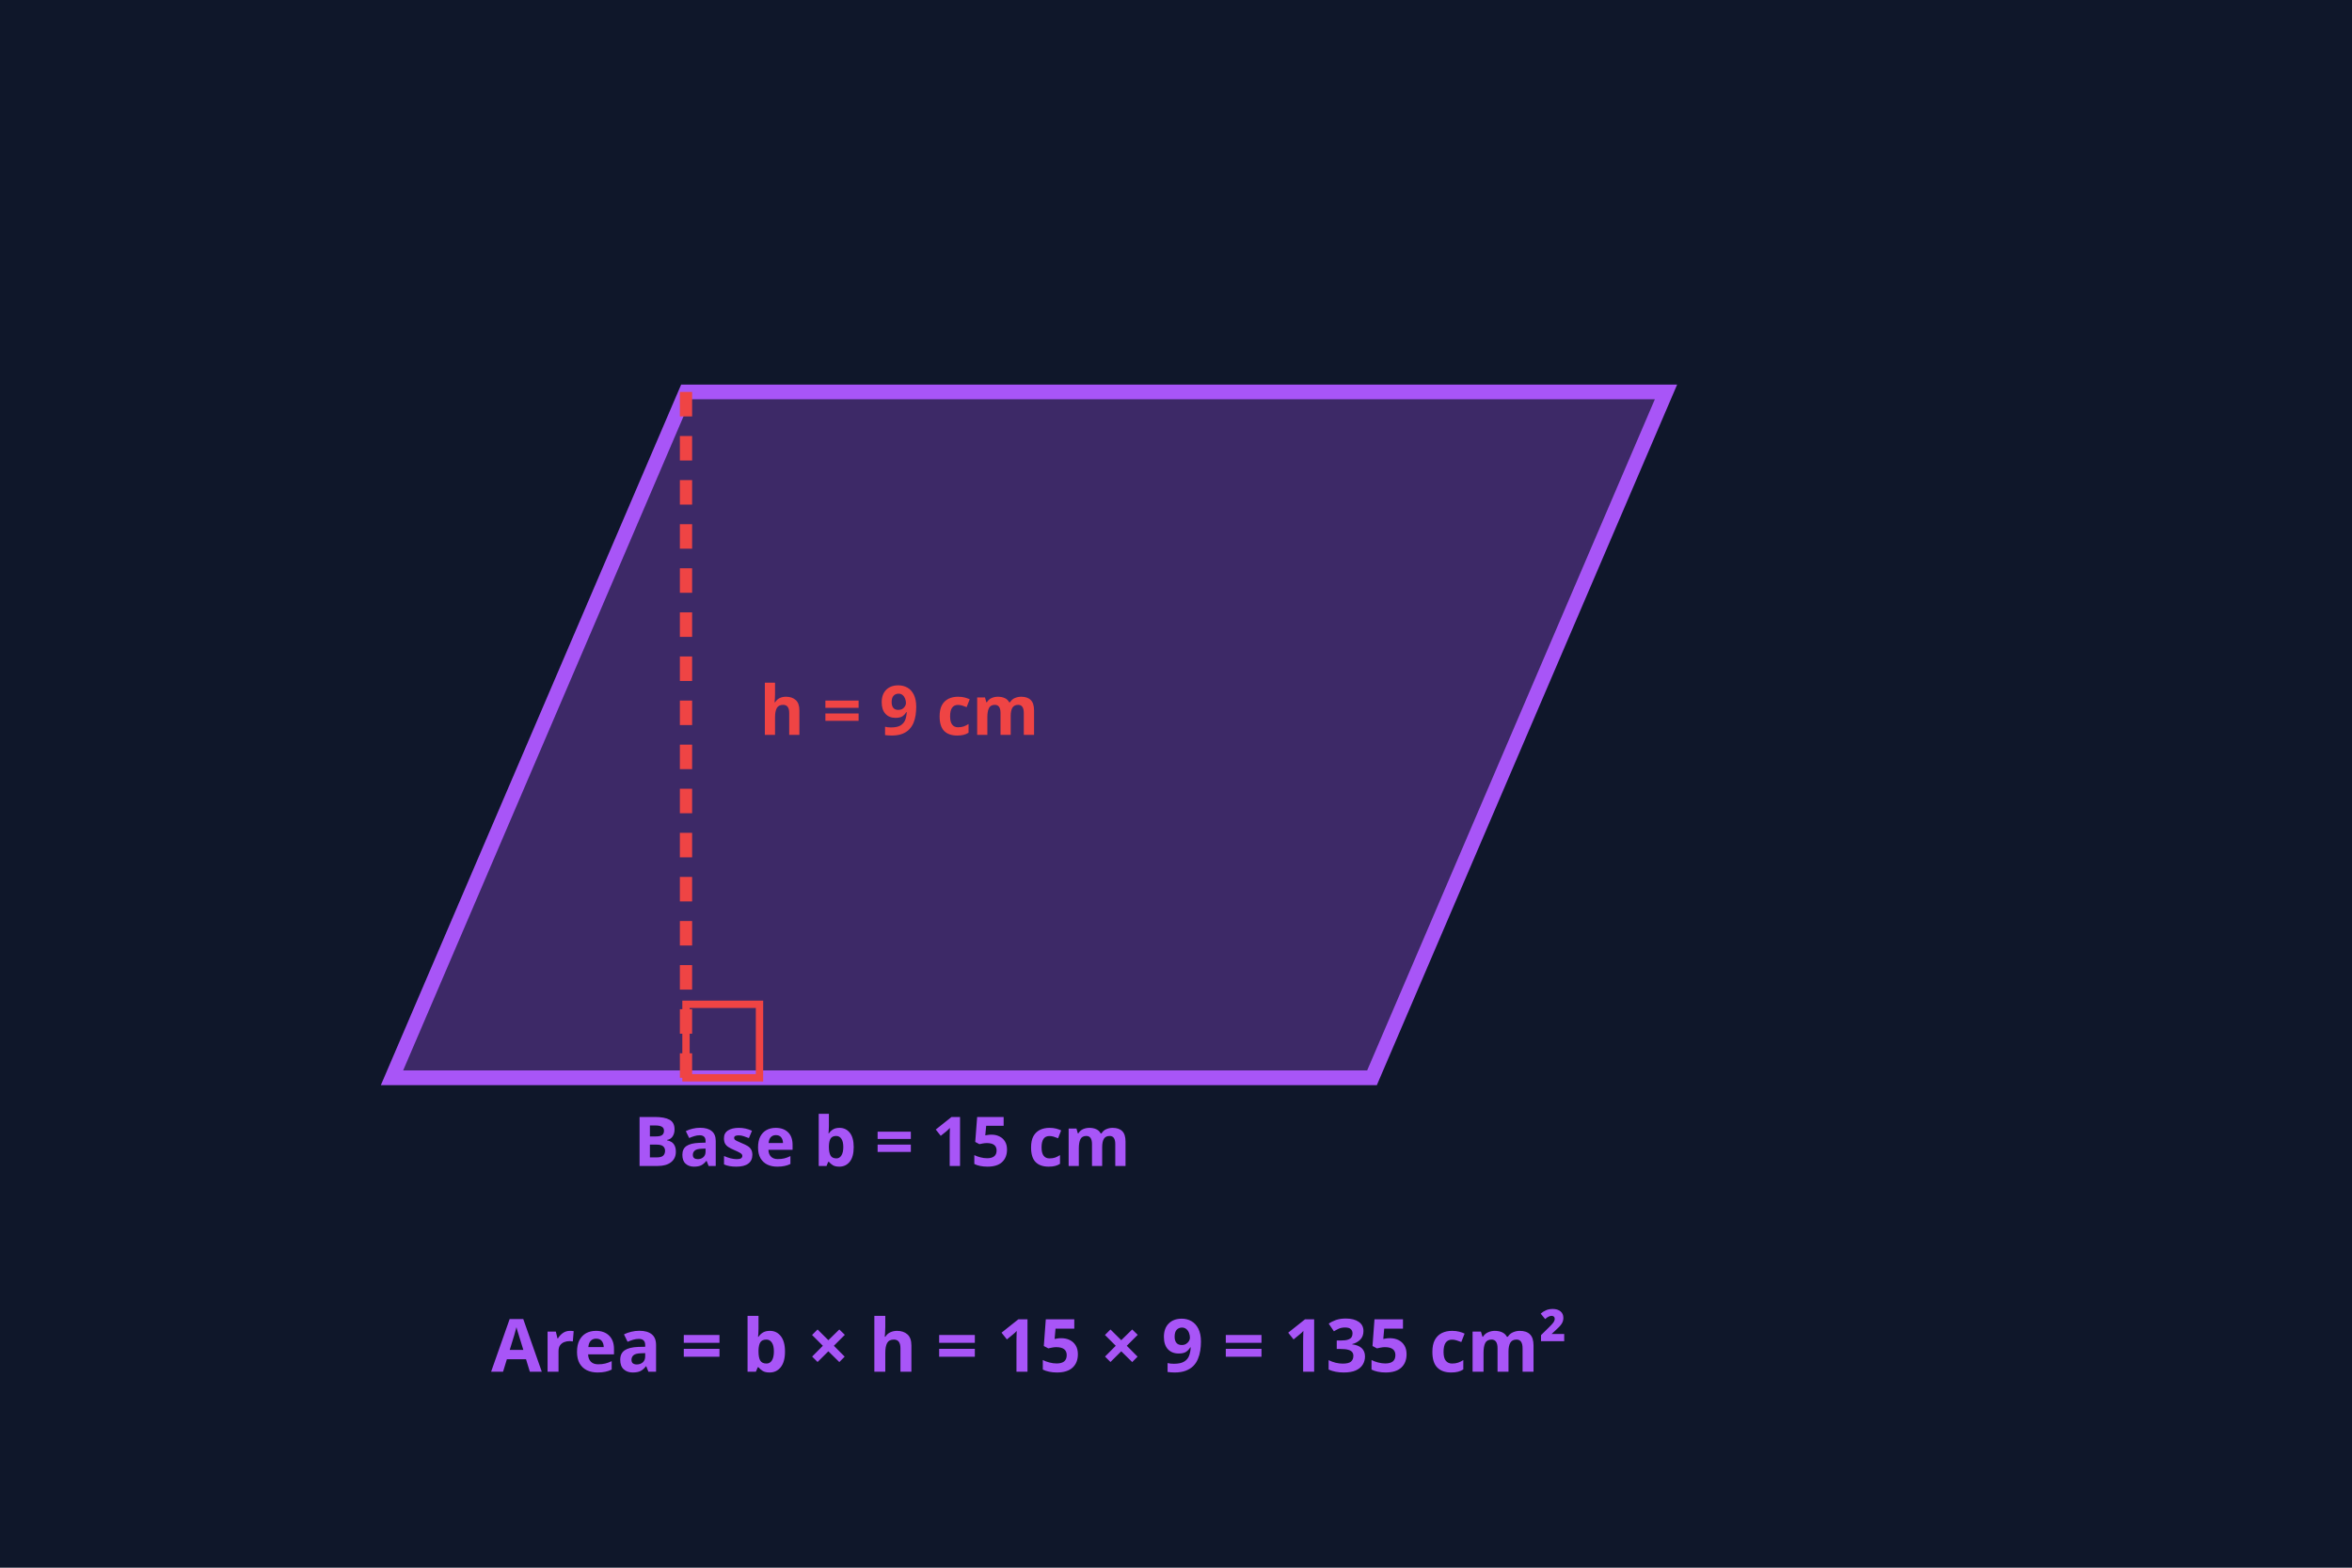
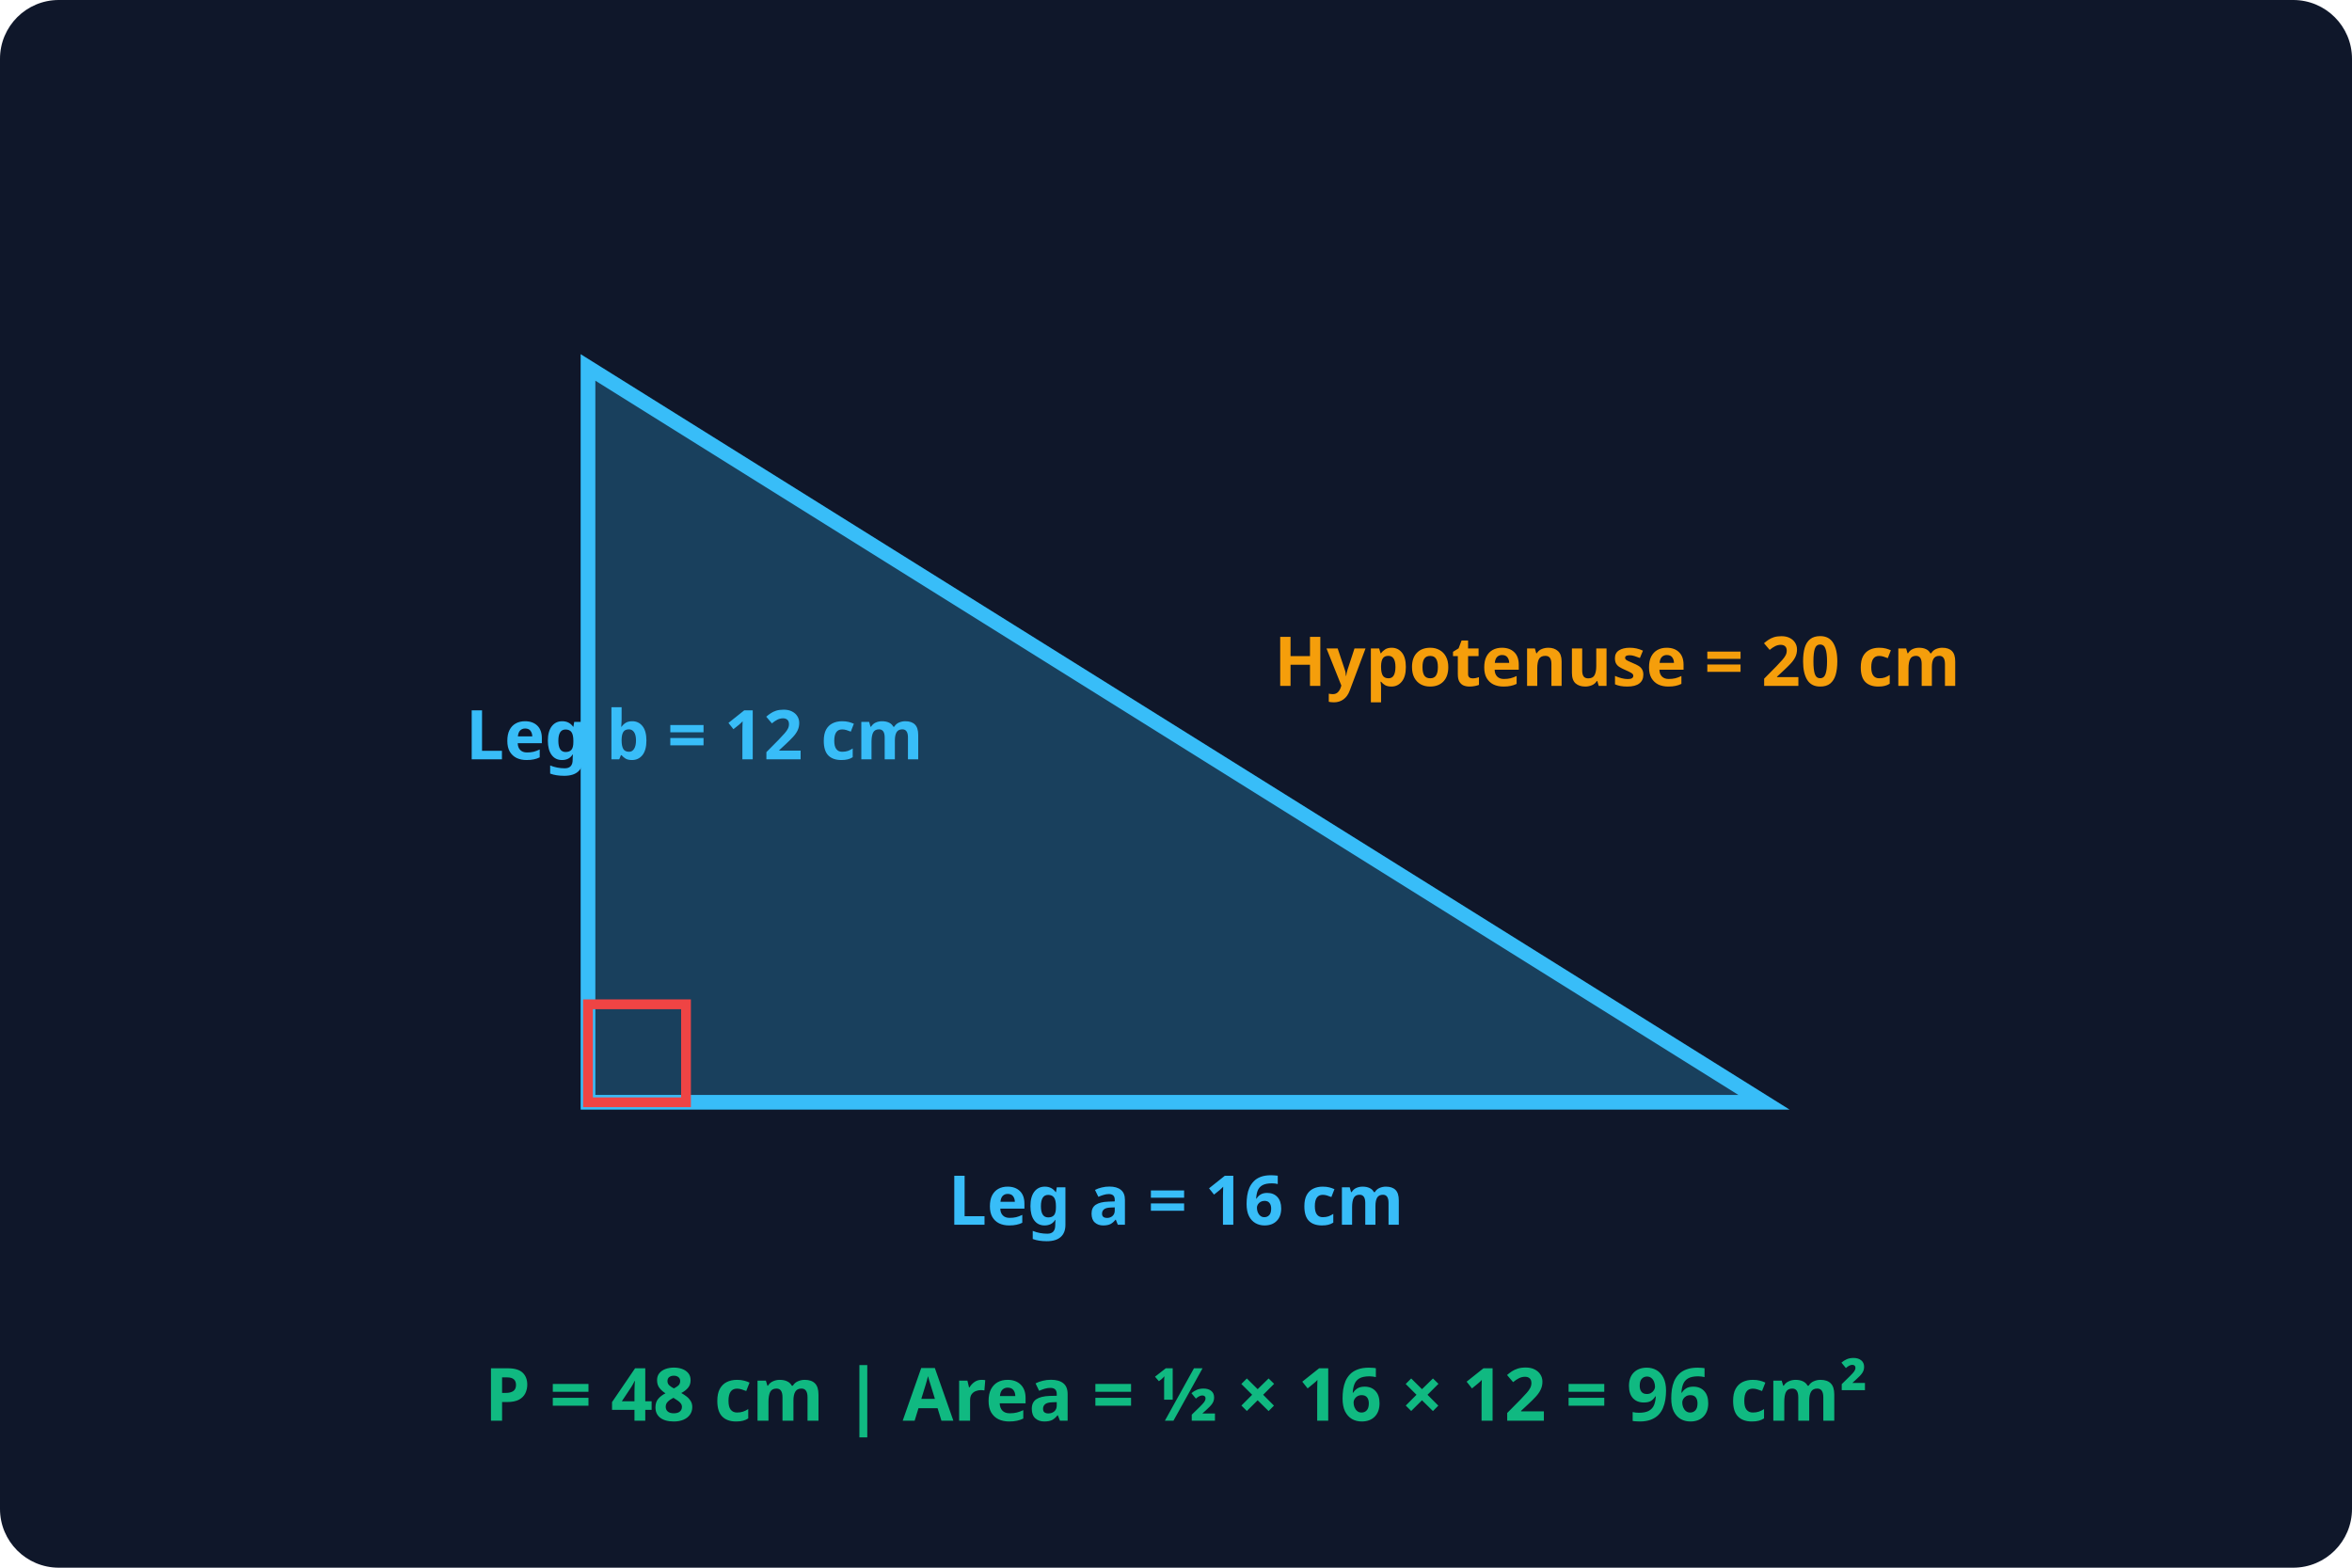
<svg xmlns="http://www.w3.org/2000/svg" width="480" height="320" viewBox="0 0 480 320">
  <defs>
    <marker id="arrow" viewBox="0 0 10 10" refX="5" refY="5" markerWidth="6" markerHeight="6" orient="auto-start-reverse">
      <path d="M 0 0 L 10 5 L 0 10 z" fill="#f59e0b" />
    </marker>
  </defs>
-   <rect width="100%" height="100%" fill="#0f172a" />
-   <g transform="translate(80, 40)">
-     <polygon points="60,40 260,40 200,180 0,180" fill="rgba(168, 85, 247, 0.3)" stroke="#a855f7" stroke-width="3" />
-     <line x1="60" y1="40" x2="60" y2="180" stroke="#ef4444" stroke-width="2.5" stroke-dasharray="5,4" />
-     <rect x="60" y="165" width="15" height="15" fill="none" stroke="#ef4444" stroke-width="1.5" />
-     <text x="100" y="198" text-anchor="middle" font-family="sans-serif" font-size="14" fill="#a855f7" font-weight="bold">Base b = 15 cm</text>
-     <text x="75" y="110" font-family="sans-serif" font-size="14" fill="#ef4444" font-weight="bold">h = 9 cm</text>
-     <text x="130" y="240" text-anchor="middle" font-family="sans-serif" font-size="15" fill="#a855f7" font-weight="bold">Area = b × h = 15 × 9 = 135 cm²</text>
+   <rect width="100%" height="100%" fill="#0f172a" rx="12" />
+   <g transform="translate(100, 35)">
+     <polygon points="20,190 260,190 20,40" fill="rgba(56, 189, 248, 0.25)" stroke="#38bdf8" stroke-width="3" />
+     <rect x="20" y="170" width="20" height="20" fill="none" stroke="#ef4444" stroke-width="2" />
+     <text x="140" y="215" text-anchor="middle" font-family="sans-serif" font-size="14" fill="#38bdf8" font-weight="bold">Leg a = 16 cm</text>
+     <text x="-5" y="120" font-family="sans-serif" font-size="14" fill="#38bdf8" font-weight="bold">Leg b = 12 cm</text>
+     <text x="160" y="105" font-family="sans-serif" font-size="14" fill="#f59e0b" font-weight="bold">Hypotenuse = 20 cm</text>
+     <text x="140" y="255" text-anchor="middle" font-family="sans-serif" font-size="15" fill="#10b981" font-weight="bold">P = 48 cm   |   Area = ½ × 16 × 12 = 96 cm²</text>
  </g>
</svg>
